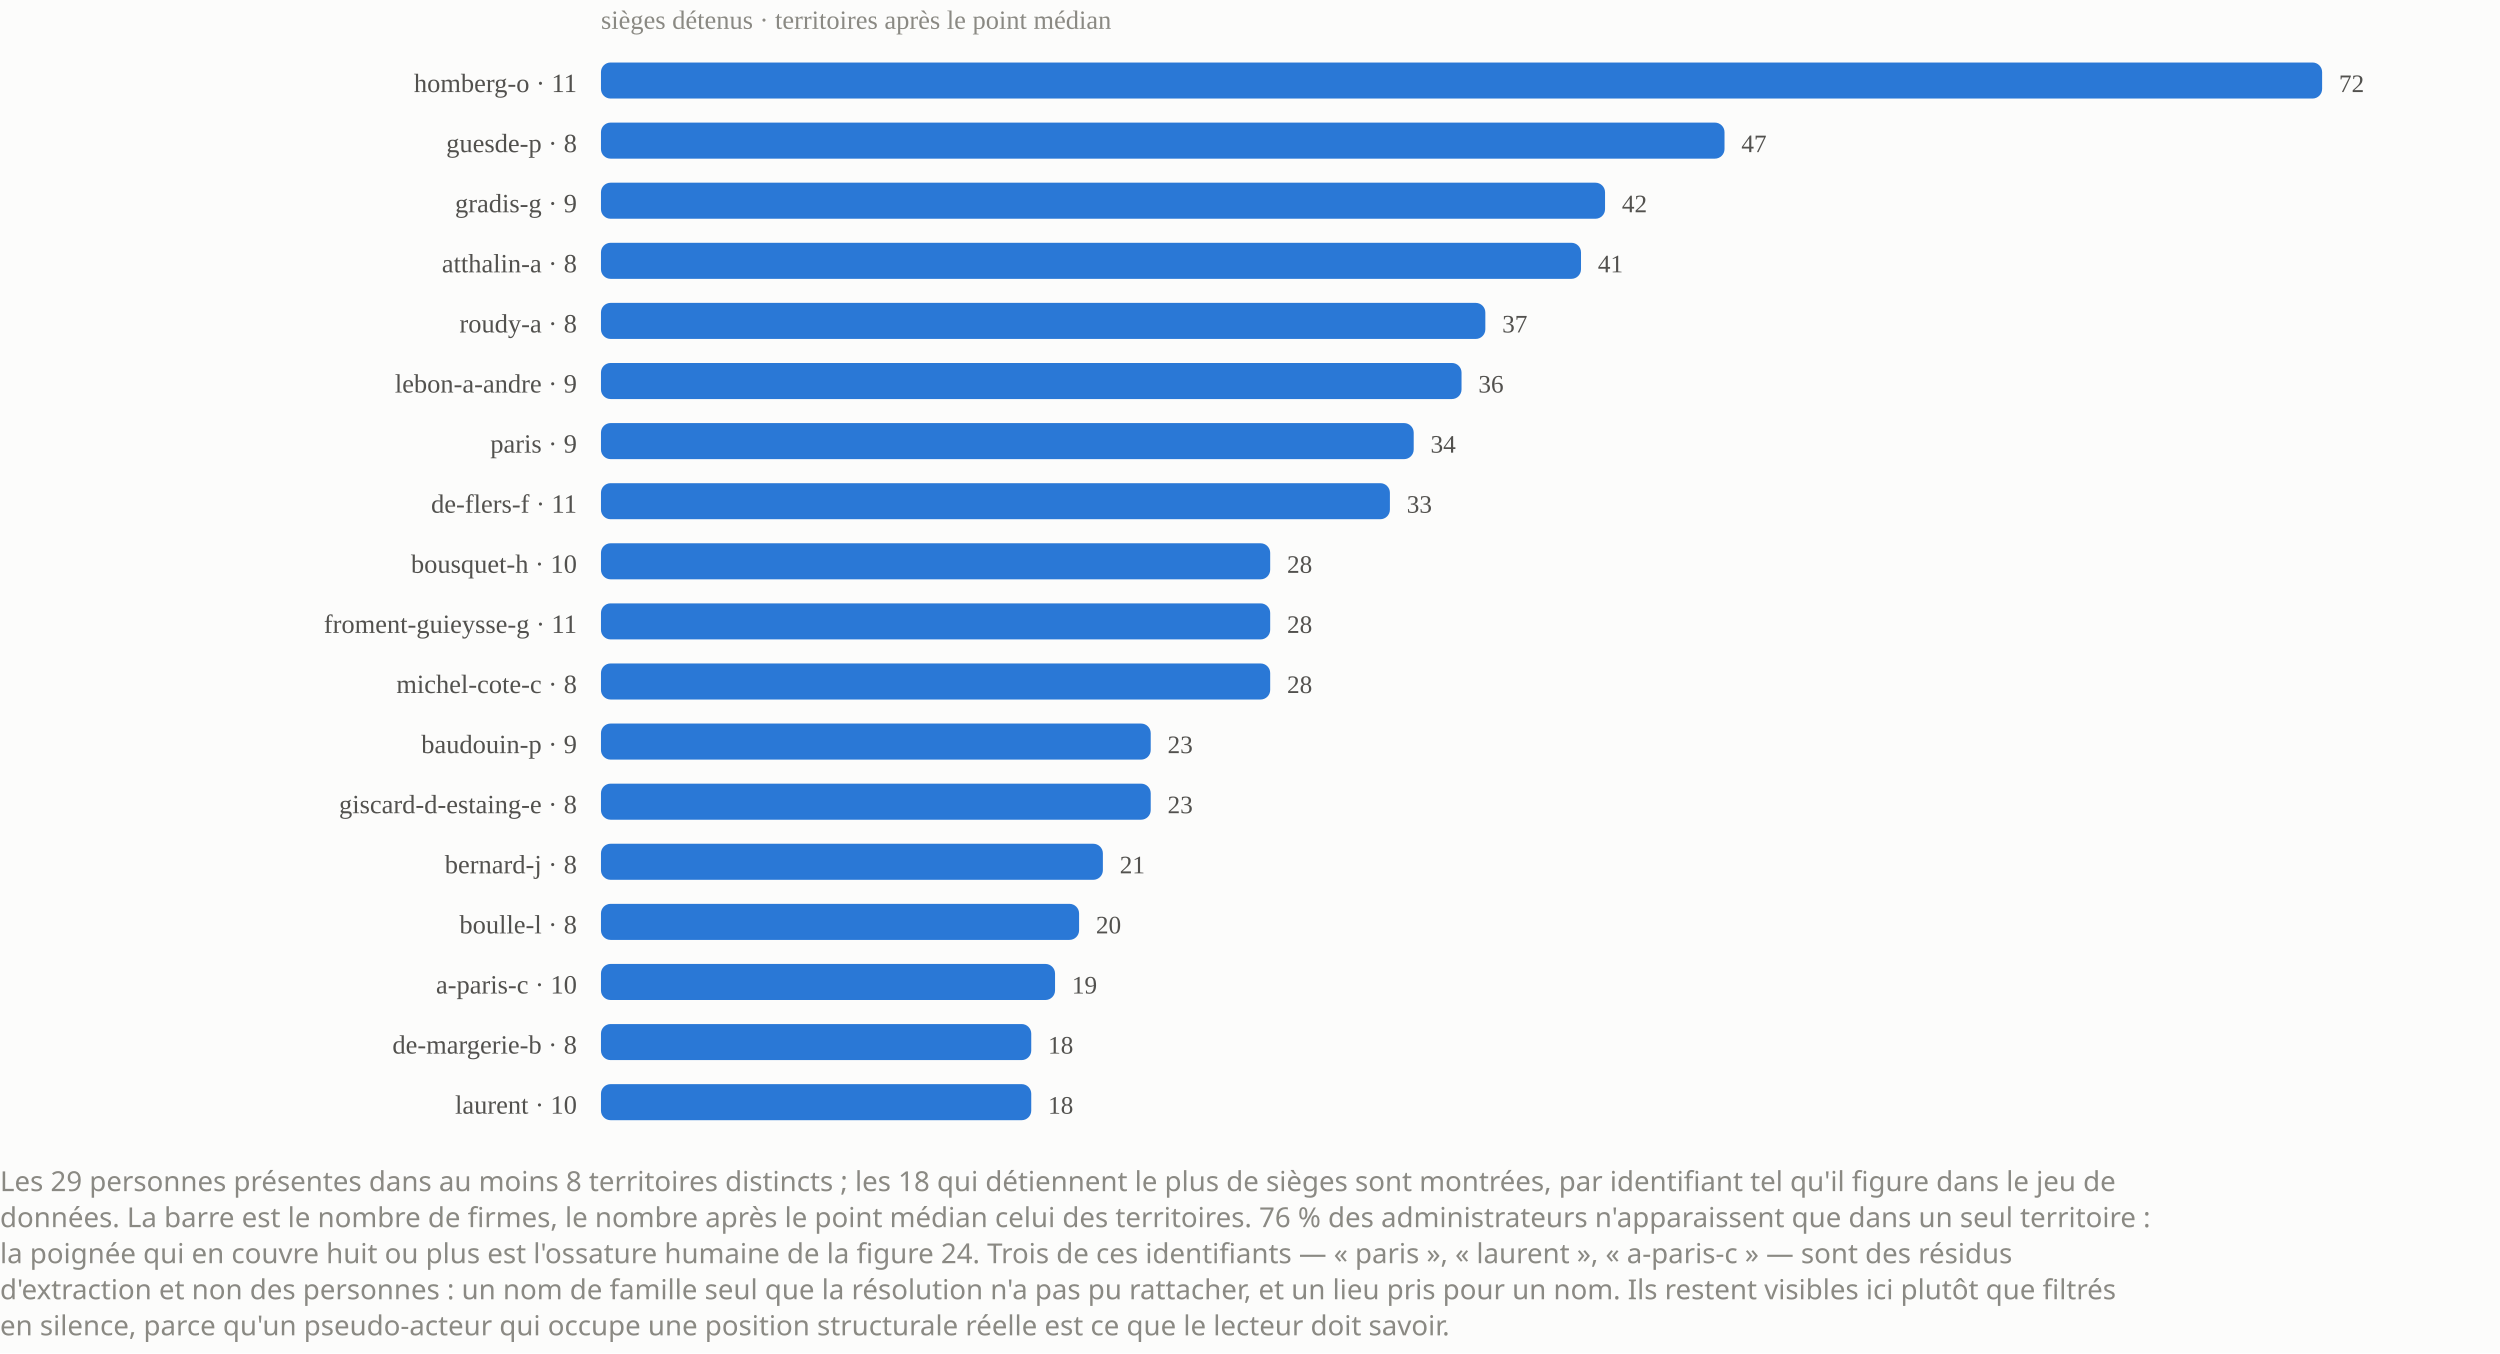
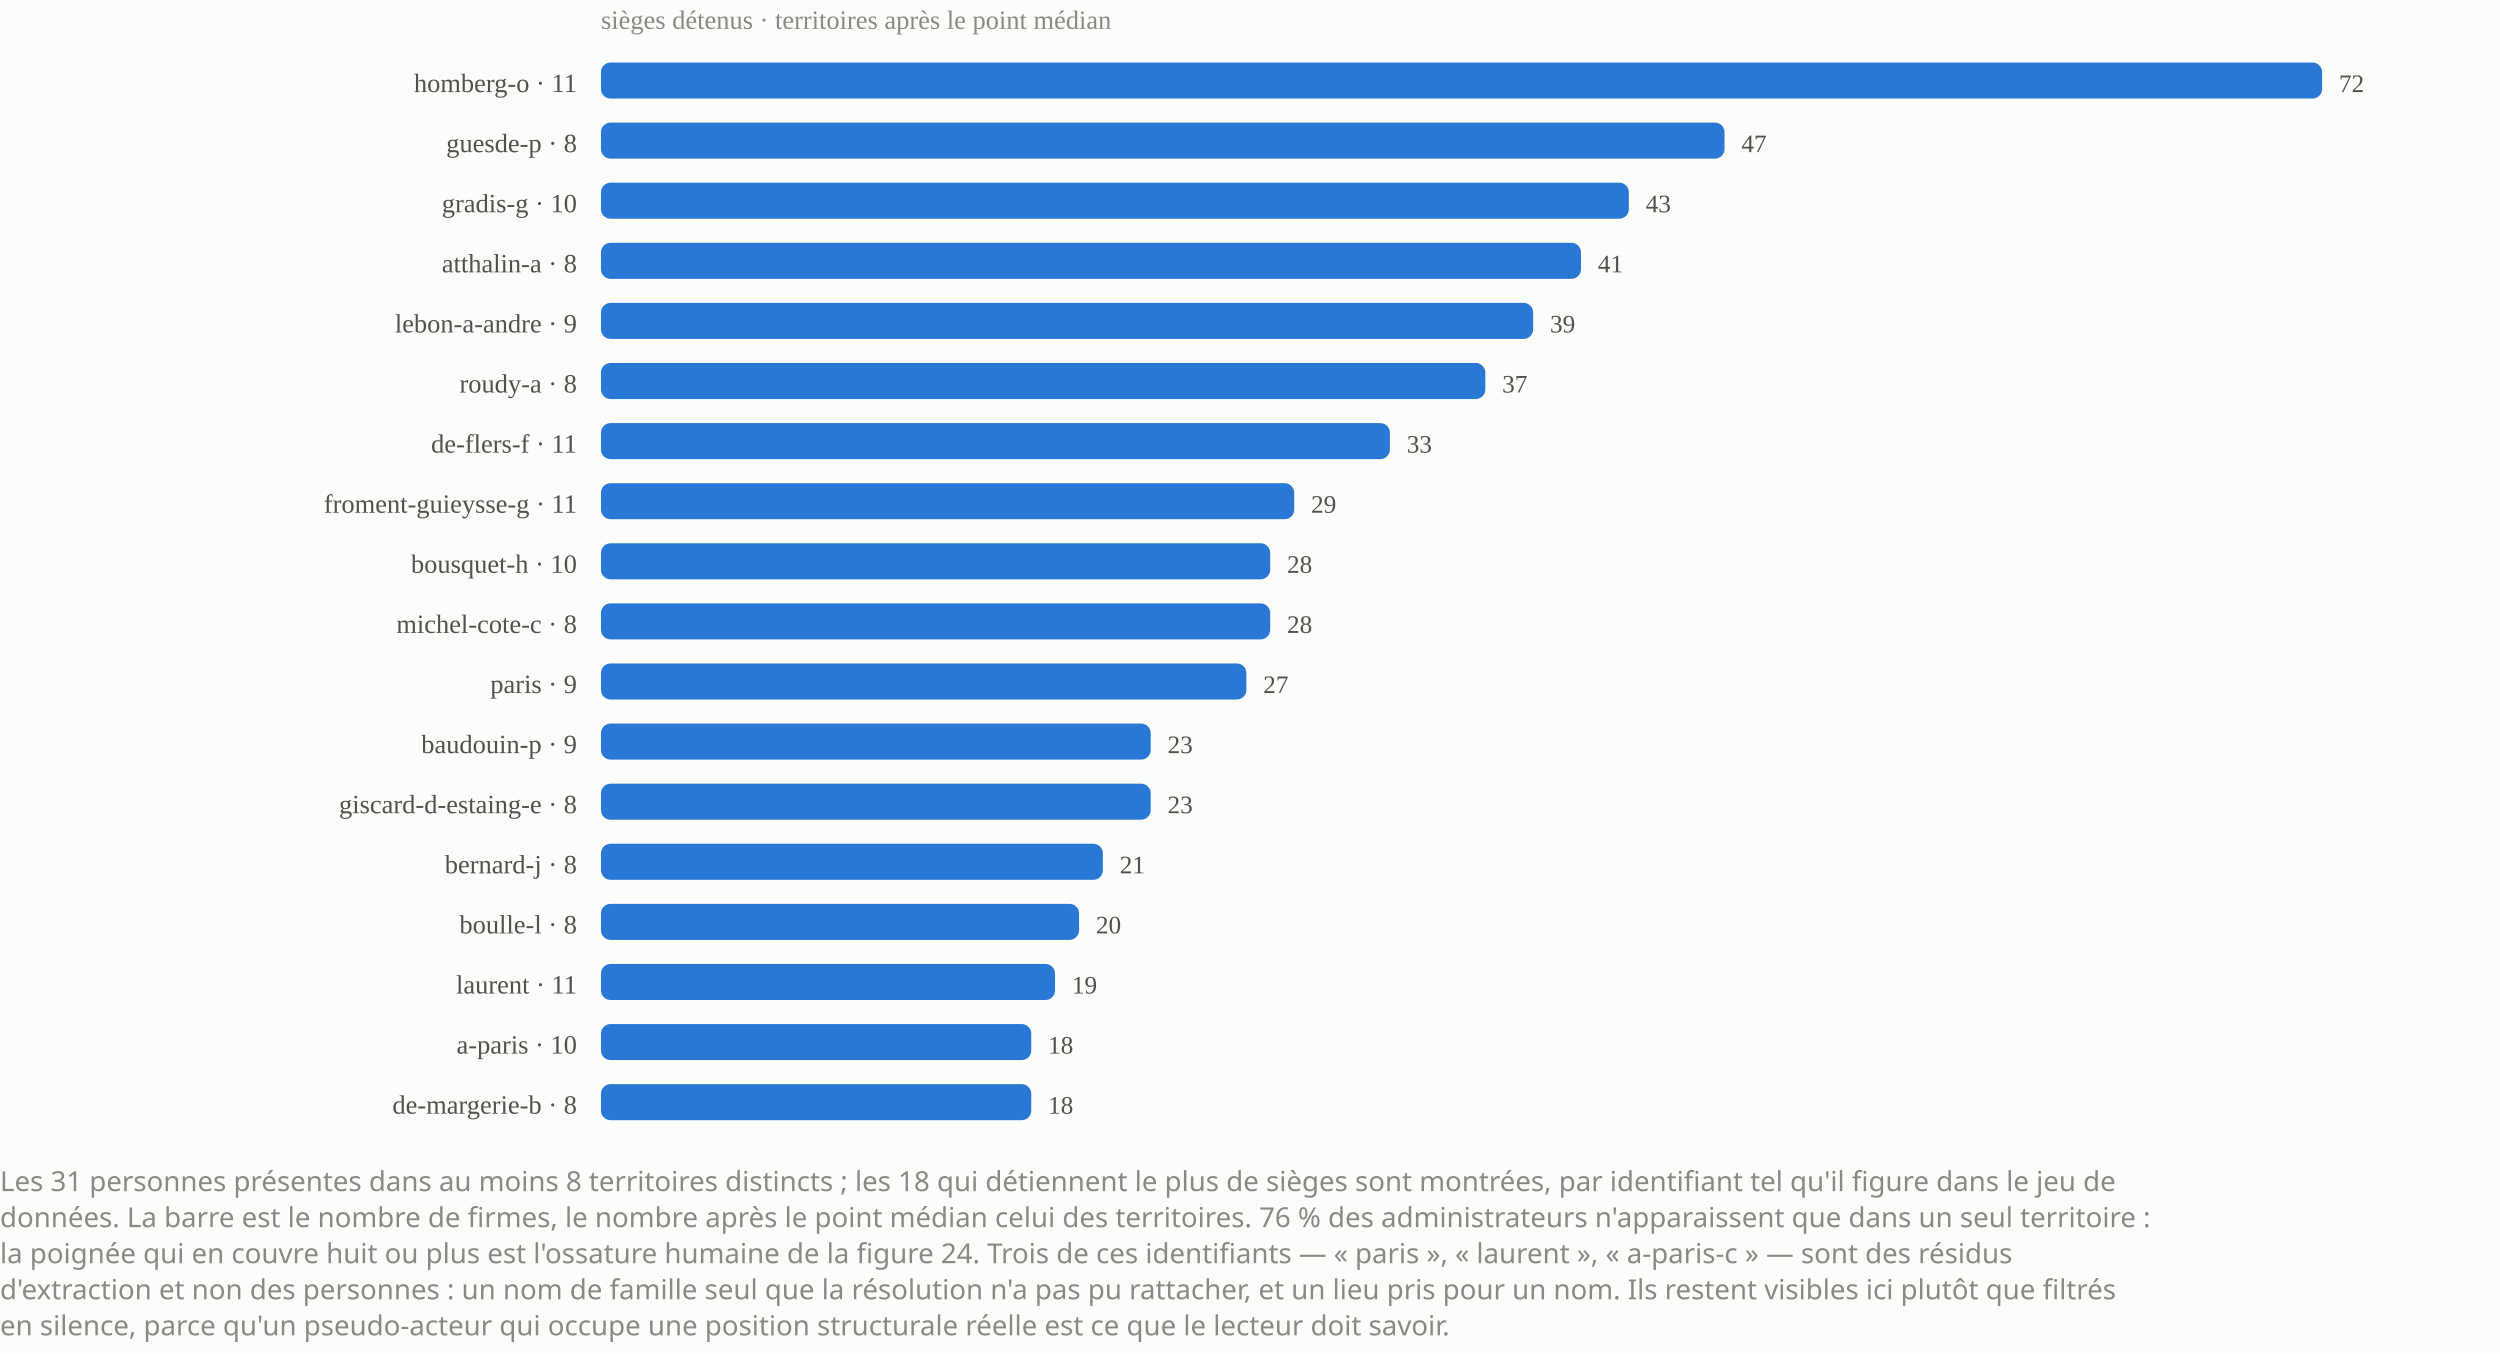
<svg xmlns="http://www.w3.org/2000/svg" viewBox="0 0 1040 563" width="1040" height="563" role="img" aria-label="Portée individuelle : sièges de ceux qui couvrent 8 territoires ou plus">
  <rect width="1040" height="563" fill="#fcfcfb" />
  <text x="250.0" y="12.0" text-anchor="start" font-size="11.0" fill="#8a8983">sièges détenus · territoires après le point médian</text>
  <g class="mk">
    <text x="240.0" y="38.3" text-anchor="end" font-size="11.0" fill="#52514e">homberg-o · 11</text>
    <rect x="250.0" y="26.0" width="716.0" height="15.0" rx="4" fill="#2a78d6" />
    <text x="973.0" y="38.3" text-anchor="start" font-size="10.5" fill="#52514e">72</text>
  </g>
  <g class="mk">
    <text x="240.0" y="63.3" text-anchor="end" font-size="11.0" fill="#52514e">guesde-p · 8</text>
    <rect x="250.0" y="51.0" width="467.4" height="15.0" rx="4" fill="#2a78d6" />
    <text x="724.4" y="63.3" text-anchor="start" font-size="10.5" fill="#52514e">47</text>
  </g>
  <g class="mk">
-     <text x="240.0" y="88.3" text-anchor="end" font-size="11.0" fill="#52514e">gradis-g · 9</text>
-     <rect x="250.0" y="76.0" width="417.7" height="15.0" rx="4" fill="#2a78d6" />
-     <text x="674.7" y="88.3" text-anchor="start" font-size="10.5" fill="#52514e">42</text>
+     <text x="240.0" y="88.3" text-anchor="end" font-size="11.0" fill="#52514e">gradis-g · 10</text>
+     <rect x="250.0" y="76.0" width="427.6" height="15.0" rx="4" fill="#2a78d6" />
+     <text x="684.6" y="88.3" text-anchor="start" font-size="10.5" fill="#52514e">43</text>
  </g>
  <g class="mk">
    <text x="240.0" y="113.3" text-anchor="end" font-size="11.0" fill="#52514e">atthalin-a · 8</text>
    <rect x="250.0" y="101.0" width="407.7" height="15.0" rx="4" fill="#2a78d6" />
    <text x="664.7" y="113.3" text-anchor="start" font-size="10.5" fill="#52514e">41</text>
  </g>
  <g class="mk">
-     <text x="240.0" y="138.3" text-anchor="end" font-size="11.0" fill="#52514e">roudy-a · 8</text>
-     <rect x="250.0" y="126.0" width="367.9" height="15.0" rx="4" fill="#2a78d6" />
-     <text x="624.9" y="138.3" text-anchor="start" font-size="10.5" fill="#52514e">37</text>
+     <text x="240.0" y="138.3" text-anchor="end" font-size="11.0" fill="#52514e">lebon-a-andre · 9</text>
+     <rect x="250.0" y="126.0" width="387.8" height="15.0" rx="4" fill="#2a78d6" />
+     <text x="644.8" y="138.3" text-anchor="start" font-size="10.5" fill="#52514e">39</text>
  </g>
  <g class="mk">
-     <text x="240.0" y="163.3" text-anchor="end" font-size="11.0" fill="#52514e">lebon-a-andre · 9</text>
-     <rect x="250.0" y="151.0" width="358.0" height="15.0" rx="4" fill="#2a78d6" />
-     <text x="615.0" y="163.3" text-anchor="start" font-size="10.5" fill="#52514e">36</text>
+     <text x="240.0" y="163.3" text-anchor="end" font-size="11.0" fill="#52514e">roudy-a · 8</text>
+     <rect x="250.0" y="151.0" width="367.9" height="15.0" rx="4" fill="#2a78d6" />
+     <text x="624.9" y="163.3" text-anchor="start" font-size="10.5" fill="#52514e">37</text>
  </g>
  <g class="mk">
-     <text x="240.0" y="188.3" text-anchor="end" font-size="11.0" fill="#52514e">paris · 9</text>
-     <rect x="250.0" y="176.0" width="338.1" height="15.0" rx="4" fill="#2a78d6" />
-     <text x="595.1" y="188.3" text-anchor="start" font-size="10.5" fill="#52514e">34</text>
+     <text x="240.0" y="188.3" text-anchor="end" font-size="11.0" fill="#52514e">de-flers-f · 11</text>
+     <rect x="250.0" y="176.0" width="328.2" height="15.0" rx="4" fill="#2a78d6" />
+     <text x="585.2" y="188.3" text-anchor="start" font-size="10.5" fill="#52514e">33</text>
  </g>
  <g class="mk">
-     <text x="240.0" y="213.3" text-anchor="end" font-size="11.0" fill="#52514e">de-flers-f · 11</text>
-     <rect x="250.0" y="201.0" width="328.2" height="15.0" rx="4" fill="#2a78d6" />
-     <text x="585.2" y="213.3" text-anchor="start" font-size="10.5" fill="#52514e">33</text>
+     <text x="240.0" y="213.3" text-anchor="end" font-size="11.0" fill="#52514e">froment-guieysse-g · 11</text>
+     <rect x="250.0" y="201.0" width="288.4" height="15.0" rx="4" fill="#2a78d6" />
+     <text x="545.4" y="213.3" text-anchor="start" font-size="10.5" fill="#52514e">29</text>
  </g>
  <g class="mk">
    <text x="240.0" y="238.3" text-anchor="end" font-size="11.0" fill="#52514e">bousquet-h · 10</text>
    <rect x="250.0" y="226.0" width="278.4" height="15.0" rx="4" fill="#2a78d6" />
    <text x="535.4" y="238.3" text-anchor="start" font-size="10.5" fill="#52514e">28</text>
  </g>
  <g class="mk">
-     <text x="240.0" y="263.3" text-anchor="end" font-size="11.0" fill="#52514e">froment-guieysse-g · 11</text>
+     <text x="240.0" y="263.3" text-anchor="end" font-size="11.0" fill="#52514e">michel-cote-c · 8</text>
    <rect x="250.0" y="251.0" width="278.4" height="15.0" rx="4" fill="#2a78d6" />
    <text x="535.4" y="263.3" text-anchor="start" font-size="10.5" fill="#52514e">28</text>
  </g>
  <g class="mk">
-     <text x="240.0" y="288.3" text-anchor="end" font-size="11.0" fill="#52514e">michel-cote-c · 8</text>
-     <rect x="250.0" y="276.0" width="278.4" height="15.0" rx="4" fill="#2a78d6" />
-     <text x="535.4" y="288.3" text-anchor="start" font-size="10.5" fill="#52514e">28</text>
+     <text x="240.0" y="288.3" text-anchor="end" font-size="11.0" fill="#52514e">paris · 9</text>
+     <rect x="250.0" y="276.0" width="268.5" height="15.0" rx="4" fill="#2a78d6" />
+     <text x="525.5" y="288.3" text-anchor="start" font-size="10.5" fill="#52514e">27</text>
  </g>
  <g class="mk">
    <text x="240.0" y="313.3" text-anchor="end" font-size="11.0" fill="#52514e">baudouin-p · 9</text>
    <rect x="250.0" y="301.0" width="228.7" height="15.0" rx="4" fill="#2a78d6" />
    <text x="485.7" y="313.3" text-anchor="start" font-size="10.5" fill="#52514e">23</text>
  </g>
  <g class="mk">
    <text x="240.0" y="338.3" text-anchor="end" font-size="11.0" fill="#52514e">giscard-d-estaing-e · 8</text>
    <rect x="250.0" y="326.0" width="228.7" height="15.0" rx="4" fill="#2a78d6" />
    <text x="485.7" y="338.3" text-anchor="start" font-size="10.5" fill="#52514e">23</text>
  </g>
  <g class="mk">
    <text x="240.0" y="363.3" text-anchor="end" font-size="11.0" fill="#52514e">bernard-j · 8</text>
    <rect x="250.0" y="351.0" width="208.8" height="15.0" rx="4" fill="#2a78d6" />
    <text x="465.8" y="363.3" text-anchor="start" font-size="10.5" fill="#52514e">21</text>
  </g>
  <g class="mk">
    <text x="240.0" y="388.3" text-anchor="end" font-size="11.0" fill="#52514e">boulle-l · 8</text>
    <rect x="250.0" y="376.0" width="198.9" height="15.0" rx="4" fill="#2a78d6" />
    <text x="455.9" y="388.3" text-anchor="start" font-size="10.5" fill="#52514e">20</text>
  </g>
  <g class="mk">
-     <text x="240.0" y="413.3" text-anchor="end" font-size="11.0" fill="#52514e">a-paris-c · 10</text>
+     <text x="240.0" y="413.3" text-anchor="end" font-size="11.0" fill="#52514e">laurent · 11</text>
    <rect x="250.0" y="401.0" width="188.9" height="15.0" rx="4" fill="#2a78d6" />
    <text x="445.9" y="413.3" text-anchor="start" font-size="10.5" fill="#52514e">19</text>
  </g>
  <g class="mk">
-     <text x="240.0" y="438.3" text-anchor="end" font-size="11.0" fill="#52514e">de-margerie-b · 8</text>
+     <text x="240.0" y="438.3" text-anchor="end" font-size="11.0" fill="#52514e">a-paris · 10</text>
    <rect x="250.0" y="426.0" width="179.0" height="15.0" rx="4" fill="#2a78d6" />
    <text x="436.0" y="438.3" text-anchor="start" font-size="10.5" fill="#52514e">18</text>
  </g>
  <g class="mk">
-     <text x="240.0" y="463.3" text-anchor="end" font-size="11.0" fill="#52514e">laurent · 10</text>
+     <text x="240.0" y="463.3" text-anchor="end" font-size="11.0" fill="#52514e">de-margerie-b · 8</text>
    <rect x="250.0" y="451.0" width="179.0" height="15.0" rx="4" fill="#2a78d6" />
    <text x="436.0" y="463.3" text-anchor="start" font-size="10.5" fill="#52514e">18</text>
  </g>
  <g font-size="11.5" font-family="ui-sans-serif,system-ui,sans-serif" fill="#8a8983">
-     <text x="0" y="495.5">Les 29 personnes présentes dans au moins 8 territoires distincts ; les 18 qui détiennent le plus de sièges sont montrées, par identifiant tel qu'il figure dans le jeu de</text>
+     <text x="0" y="495.5">Les 31 personnes présentes dans au moins 8 territoires distincts ; les 18 qui détiennent le plus de sièges sont montrées, par identifiant tel qu'il figure dans le jeu de</text>
    <text x="0" y="510.5">données. La barre est le nombre de firmes, le nombre après le point médian celui des territoires. 76 % des administrateurs n'apparaissent que dans un seul territoire :</text>
    <text x="0" y="525.5">la poignée qui en couvre huit ou plus est l'ossature humaine de la figure 24. Trois de ces identifiants — « paris », « laurent », « a-paris-c » — sont des résidus</text>
    <text x="0" y="540.5">d'extraction et non des personnes : un nom de famille seul que la résolution n'a pas pu rattacher, et un lieu pris pour un nom. Ils restent visibles ici plutôt que filtrés</text>
    <text x="0" y="555.5">en silence, parce qu'un pseudo-acteur qui occupe une position structurale réelle est ce que le lecteur doit savoir.</text>
  </g>
</svg>
